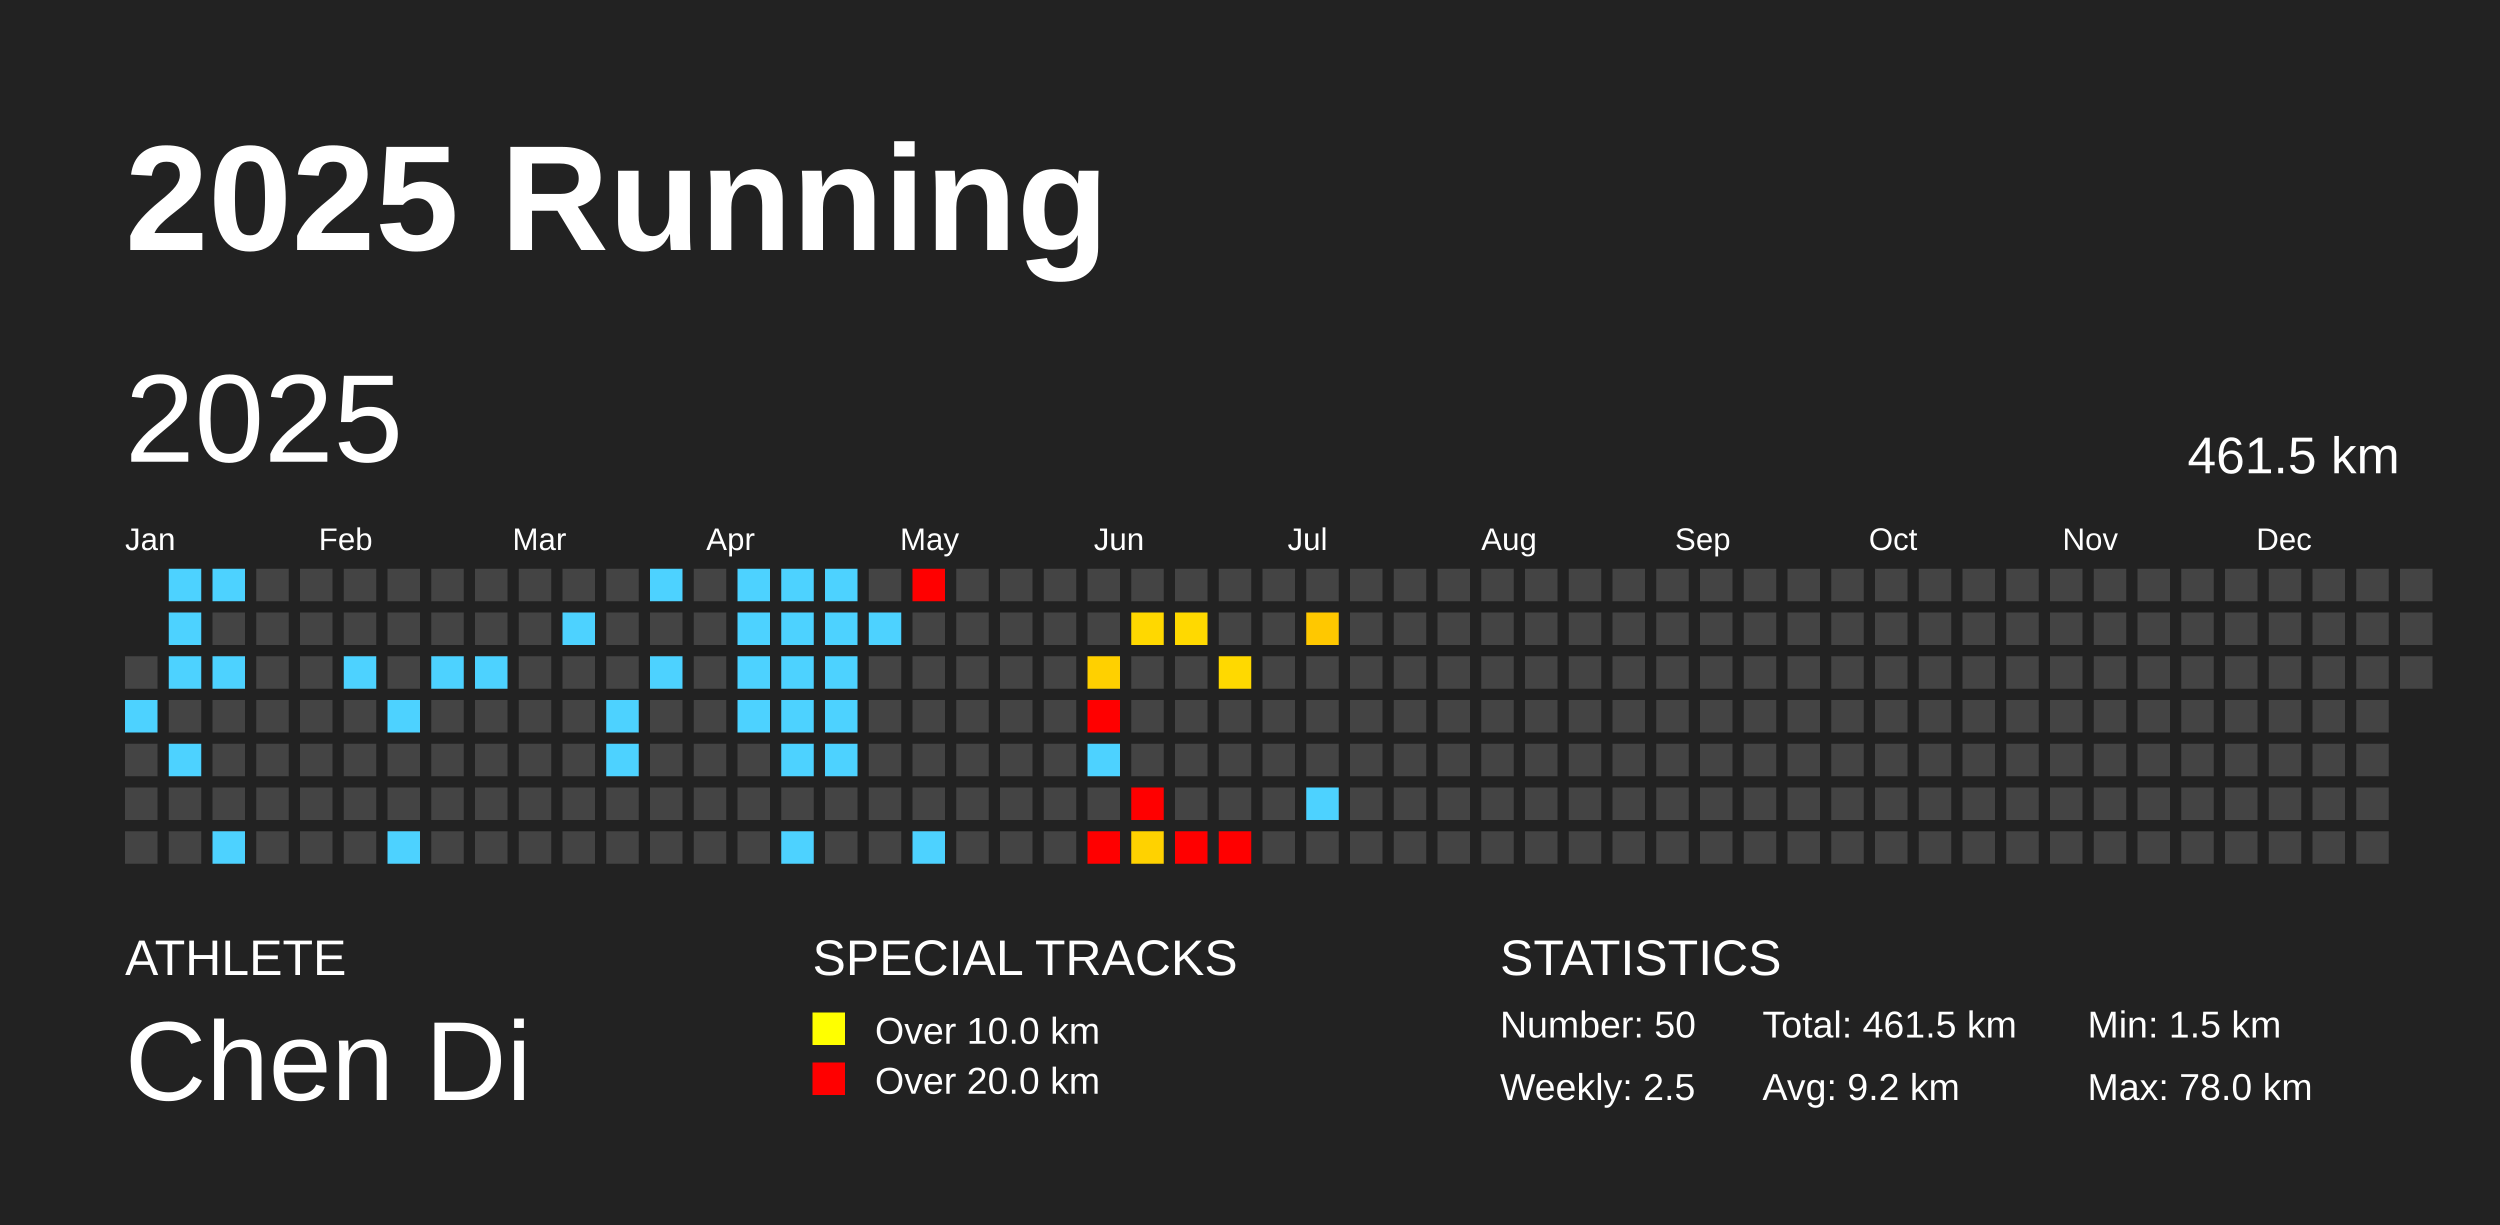
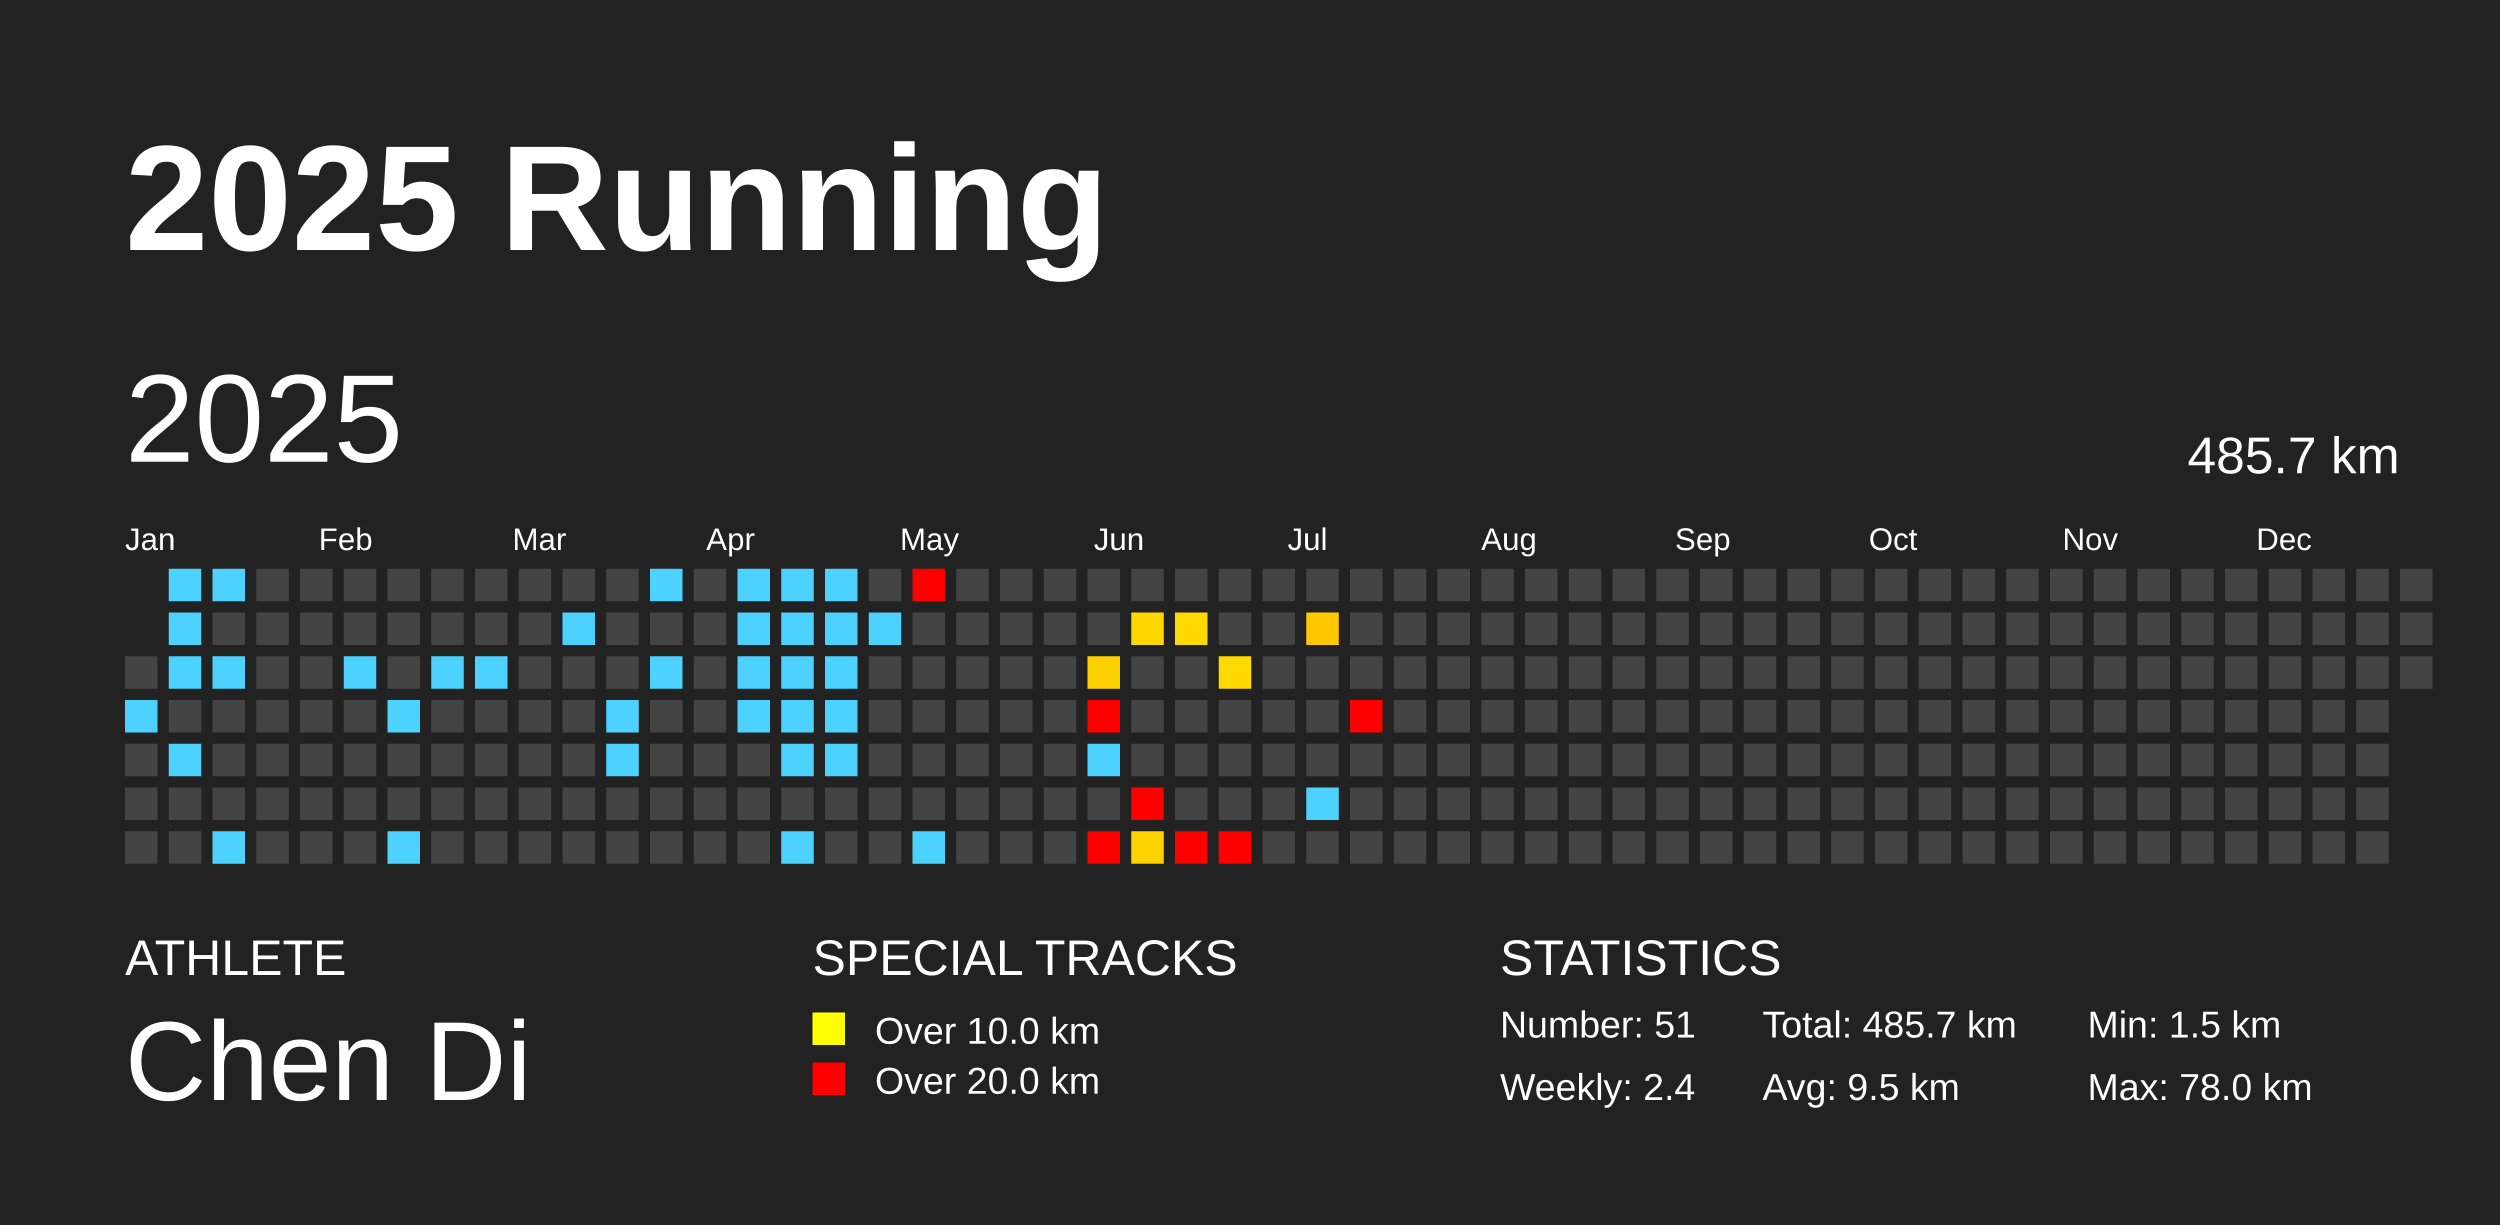
<svg xmlns="http://www.w3.org/2000/svg" baseProfile="full" height="98mm" version="1.1" viewBox="0,0,200,98" width="200mm">
  <defs />
  <rect fill="#222222" height="98" width="200" x="0" y="0" />
  <text fill="#FFFFFF" style="font-size:12px; font-family:Arial; font-weight:bold;" x="10" y="20">2025 Running</text>
  <text fill="#FFFFFF" style="font-size:4px; font-family:Arial" x="10" y="78">ATHLETE</text>
  <text fill="#FFFFFF" style="font-size:9px; font-family:Arial" x="10" y="88">Chen Di</text>
  <text fill="#FFFFFF" style="font-size:4px; font-family:Arial" x="65" y="78">SPECIAL TRACKS</text>
  <rect fill="yellow" height="2.6" width="2.6" x="65" y="81" />
  <text fill="#FFFFFF" style="font-size:3px; font-family:Arial" x="70" y="83.5">Over 10.0 km</text>
  <rect fill="red" height="2.6" width="2.6" x="65" y="85" />
  <text fill="#FFFFFF" style="font-size:3px; font-family:Arial" x="70" y="87.5">Over 20.0 km</text>
  <text fill="#FFFFFF" style="font-size:4px; font-family:Arial" x="120" y="78">STATISTICS</text>
-   <text fill="#FFFFFF" style="font-size:3px; font-family:Arial" x="120" y="83">Number: 50</text>
-   <text fill="#FFFFFF" style="font-size:3px; font-family:Arial" x="120" y="88">Weekly: 2.5</text>
-   <text fill="#FFFFFF" style="font-size:3px; font-family:Arial" x="141" y="83">Total: 461.5 km</text>
-   <text fill="#FFFFFF" style="font-size:3px; font-family:Arial" x="141" y="88">Avg: 9.2 km</text>
+   <text fill="#FFFFFF" style="font-size:3px; font-family:Arial" x="120" y="83">Number: 51</text>
+   <text fill="#FFFFFF" style="font-size:3px; font-family:Arial" x="120" y="88">Weekly: 2.4</text>
+   <text fill="#FFFFFF" style="font-size:3px; font-family:Arial" x="141" y="83">Total: 485.7 km</text>
+   <text fill="#FFFFFF" style="font-size:3px; font-family:Arial" x="141" y="88">Avg: 9.5 km</text>
  <text fill="#FFFFFF" style="font-size:3px; font-family:Arial" x="167" y="83">Min: 1.5 km</text>
  <text fill="#FFFFFF" style="font-size:3px; font-family:Arial" x="167" y="88">Max: 78.0 km</text>
  <text dominant-baseline="hanging" fill="#FFFFFF" style="font-size:10.0px; font-family:Arial;" x="10" y="30">2025</text>
-   <text dominant-baseline="hanging" fill="#FFFFFF" style="font-size:4.125px; font-family:Arial;" x="175" y="35">461.5 km</text>
+   <text dominant-baseline="hanging" fill="#FFFFFF" style="font-size:4.125px; font-family:Arial;" x="175" y="35">485.7 km</text>
  <text fill="#FFFFFF" style="font-size:2.5px; font-family:Arial" x="10.0" y="44">Jan</text>
  <text fill="#FFFFFF" style="font-size:2.5px; font-family:Arial" x="25.5" y="44">Feb</text>
  <text fill="#FFFFFF" style="font-size:2.5px; font-family:Arial" x="41.0" y="44">Mar</text>
  <text fill="#FFFFFF" style="font-size:2.5px; font-family:Arial" x="56.5" y="44">Apr</text>
  <text fill="#FFFFFF" style="font-size:2.5px; font-family:Arial" x="72.0" y="44">May</text>
  <text fill="#FFFFFF" style="font-size:2.5px; font-family:Arial" x="87.5" y="44">Jun</text>
  <text fill="#FFFFFF" style="font-size:2.5px; font-family:Arial" x="103.0" y="44">Jul</text>
  <text fill="#FFFFFF" style="font-size:2.5px; font-family:Arial" x="118.5" y="44">Aug</text>
  <text fill="#FFFFFF" style="font-size:2.5px; font-family:Arial" x="134.0" y="44">Sep</text>
  <text fill="#FFFFFF" style="font-size:2.5px; font-family:Arial" x="149.5" y="44">Oct</text>
  <text fill="#FFFFFF" style="font-size:2.5px; font-family:Arial" x="165.0" y="44">Nov</text>
  <text fill="#FFFFFF" style="font-size:2.5px; font-family:Arial" x="180.5" y="44">Dec</text>
  <rect fill="#444444" height="2.6" width="2.6" x="10.0" y="52.5" />
  <rect fill="#4dd2ff" height="2.6" width="2.6" x="10.0" y="56.0" />
  <rect fill="#444444" height="2.6" width="2.6" x="10.0" y="59.5" />
  <rect fill="#444444" height="2.6" width="2.6" x="10.0" y="63.0" />
  <rect fill="#444444" height="2.6" width="2.6" x="10.0" y="66.5" />
  <rect fill="#4dd2ff" height="2.6" width="2.6" x="13.5" y="45.5" />
  <rect fill="#4dd2ff" height="2.6" width="2.6" x="13.5" y="49.0" />
  <rect fill="#4dd2ff" height="2.6" width="2.6" x="13.5" y="52.5" />
  <rect fill="#444444" height="2.6" width="2.6" x="13.5" y="56.0" />
  <rect fill="#4dd2ff" height="2.6" width="2.6" x="13.5" y="59.5" />
  <rect fill="#444444" height="2.6" width="2.6" x="13.5" y="63.0" />
  <rect fill="#444444" height="2.6" width="2.6" x="13.5" y="66.5" />
  <rect fill="#4dd2ff" height="2.6" width="2.6" x="17.0" y="45.5" />
  <rect fill="#444444" height="2.6" width="2.6" x="17.0" y="49.0" />
  <rect fill="#4dd2ff" height="2.6" width="2.6" x="17.0" y="52.5" />
  <rect fill="#444444" height="2.6" width="2.6" x="17.0" y="56.0" />
  <rect fill="#444444" height="2.6" width="2.6" x="17.0" y="59.5" />
  <rect fill="#444444" height="2.6" width="2.6" x="17.0" y="63.0" />
  <rect fill="#4dd2ff" height="2.6" width="2.6" x="17.0" y="66.5" />
  <rect fill="#444444" height="2.6" width="2.6" x="20.5" y="45.5" />
  <rect fill="#444444" height="2.6" width="2.6" x="20.5" y="49.0" />
  <rect fill="#444444" height="2.6" width="2.6" x="20.5" y="52.5" />
  <rect fill="#444444" height="2.6" width="2.6" x="20.5" y="56.0" />
  <rect fill="#444444" height="2.6" width="2.6" x="20.5" y="59.5" />
  <rect fill="#444444" height="2.6" width="2.6" x="20.5" y="63.0" />
  <rect fill="#444444" height="2.6" width="2.6" x="20.5" y="66.5" />
  <rect fill="#444444" height="2.6" width="2.6" x="24.0" y="45.5" />
  <rect fill="#444444" height="2.6" width="2.6" x="24.0" y="49.0" />
  <rect fill="#444444" height="2.6" width="2.6" x="24.0" y="52.5" />
  <rect fill="#444444" height="2.6" width="2.6" x="24.0" y="56.0" />
  <rect fill="#444444" height="2.6" width="2.6" x="24.0" y="59.5" />
  <rect fill="#444444" height="2.6" width="2.6" x="24.0" y="63.0" />
  <rect fill="#444444" height="2.6" width="2.6" x="24.0" y="66.5" />
  <rect fill="#444444" height="2.6" width="2.6" x="27.5" y="45.5" />
  <rect fill="#444444" height="2.6" width="2.6" x="27.5" y="49.0" />
  <rect fill="#4dd2ff" height="2.6" width="2.6" x="27.5" y="52.5" />
  <rect fill="#444444" height="2.6" width="2.6" x="27.5" y="56.0" />
  <rect fill="#444444" height="2.6" width="2.6" x="27.5" y="59.5" />
  <rect fill="#444444" height="2.6" width="2.6" x="27.5" y="63.0" />
  <rect fill="#444444" height="2.6" width="2.6" x="27.5" y="66.5" />
  <rect fill="#444444" height="2.6" width="2.6" x="31.0" y="45.5" />
  <rect fill="#444444" height="2.6" width="2.6" x="31.0" y="49.0" />
  <rect fill="#444444" height="2.6" width="2.6" x="31.0" y="52.5" />
  <rect fill="#4dd2ff" height="2.6" width="2.6" x="31.0" y="56.0" />
  <rect fill="#444444" height="2.6" width="2.6" x="31.0" y="59.5" />
  <rect fill="#444444" height="2.6" width="2.6" x="31.0" y="63.0" />
  <rect fill="#4dd2ff" height="2.6" width="2.6" x="31.0" y="66.5" />
  <rect fill="#444444" height="2.6" width="2.6" x="34.5" y="45.5" />
  <rect fill="#444444" height="2.6" width="2.6" x="34.5" y="49.0" />
  <rect fill="#4dd2ff" height="2.6" width="2.6" x="34.5" y="52.5" />
  <rect fill="#444444" height="2.6" width="2.6" x="34.5" y="56.0" />
  <rect fill="#444444" height="2.6" width="2.6" x="34.5" y="59.5" />
  <rect fill="#444444" height="2.6" width="2.6" x="34.5" y="63.0" />
  <rect fill="#444444" height="2.6" width="2.6" x="34.5" y="66.5" />
  <rect fill="#444444" height="2.6" width="2.6" x="38.0" y="45.5" />
  <rect fill="#444444" height="2.6" width="2.6" x="38.0" y="49.0" />
  <rect fill="#4dd2ff" height="2.6" width="2.6" x="38.0" y="52.5" />
  <rect fill="#444444" height="2.6" width="2.6" x="38.0" y="56.0" />
  <rect fill="#444444" height="2.6" width="2.6" x="38.0" y="59.5" />
  <rect fill="#444444" height="2.6" width="2.6" x="38.0" y="63.0" />
  <rect fill="#444444" height="2.6" width="2.6" x="38.0" y="66.5" />
  <rect fill="#444444" height="2.6" width="2.6" x="41.5" y="45.5" />
  <rect fill="#444444" height="2.6" width="2.6" x="41.5" y="49.0" />
  <rect fill="#444444" height="2.6" width="2.6" x="41.5" y="52.5" />
  <rect fill="#444444" height="2.6" width="2.6" x="41.5" y="56.0" />
  <rect fill="#444444" height="2.6" width="2.6" x="41.5" y="59.5" />
  <rect fill="#444444" height="2.6" width="2.6" x="41.5" y="63.0" />
  <rect fill="#444444" height="2.6" width="2.6" x="41.5" y="66.5" />
  <rect fill="#444444" height="2.6" width="2.6" x="45.0" y="45.5" />
  <rect fill="#4dd2ff" height="2.6" width="2.6" x="45.0" y="49.0" />
  <rect fill="#444444" height="2.6" width="2.6" x="45.0" y="52.5" />
  <rect fill="#444444" height="2.6" width="2.6" x="45.0" y="56.0" />
  <rect fill="#444444" height="2.6" width="2.6" x="45.0" y="59.5" />
  <rect fill="#444444" height="2.6" width="2.6" x="45.0" y="63.0" />
  <rect fill="#444444" height="2.6" width="2.6" x="45.0" y="66.5" />
  <rect fill="#444444" height="2.6" width="2.6" x="48.5" y="45.5" />
  <rect fill="#444444" height="2.6" width="2.6" x="48.5" y="49.0" />
  <rect fill="#444444" height="2.6" width="2.6" x="48.5" y="52.5" />
  <rect fill="#4dd2ff" height="2.6" width="2.6" x="48.5" y="56.0" />
  <rect fill="#4dd2ff" height="2.6" width="2.6" x="48.5" y="59.5" />
  <rect fill="#444444" height="2.6" width="2.6" x="48.5" y="63.0" />
  <rect fill="#444444" height="2.6" width="2.6" x="48.5" y="66.5" />
  <rect fill="#4dd2ff" height="2.6" width="2.6" x="52.0" y="45.5" />
  <rect fill="#444444" height="2.6" width="2.6" x="52.0" y="49.0" />
  <rect fill="#4dd2ff" height="2.6" width="2.6" x="52.0" y="52.5" />
  <rect fill="#444444" height="2.6" width="2.6" x="52.0" y="56.0" />
  <rect fill="#444444" height="2.6" width="2.6" x="52.0" y="59.5" />
  <rect fill="#444444" height="2.6" width="2.6" x="52.0" y="63.0" />
  <rect fill="#444444" height="2.6" width="2.6" x="52.0" y="66.5" />
  <rect fill="#444444" height="2.6" width="2.6" x="55.5" y="45.5" />
  <rect fill="#444444" height="2.6" width="2.6" x="55.5" y="49.0" />
  <rect fill="#444444" height="2.6" width="2.6" x="55.5" y="52.5" />
  <rect fill="#444444" height="2.6" width="2.6" x="55.5" y="56.0" />
  <rect fill="#444444" height="2.6" width="2.6" x="55.5" y="59.5" />
  <rect fill="#444444" height="2.6" width="2.6" x="55.5" y="63.0" />
  <rect fill="#444444" height="2.6" width="2.6" x="55.5" y="66.5" />
  <rect fill="#4dd2ff" height="2.6" width="2.6" x="59.0" y="45.5" />
  <rect fill="#4dd2ff" height="2.6" width="2.6" x="59.0" y="49.0" />
  <rect fill="#4dd2ff" height="2.6" width="2.6" x="59.0" y="52.5" />
  <rect fill="#4dd2ff" height="2.6" width="2.6" x="59.0" y="56.0" />
  <rect fill="#444444" height="2.6" width="2.6" x="59.0" y="59.5" />
  <rect fill="#444444" height="2.6" width="2.6" x="59.0" y="63.0" />
  <rect fill="#444444" height="2.6" width="2.6" x="59.0" y="66.5" />
  <rect fill="#4dd2ff" height="2.6" width="2.6" x="62.5" y="45.5" />
  <rect fill="#4dd2ff" height="2.6" width="2.6" x="62.5" y="49.0" />
  <rect fill="#4dd2ff" height="2.6" width="2.6" x="62.5" y="52.5" />
  <rect fill="#4dd2ff" height="2.6" width="2.6" x="62.5" y="56.0" />
  <rect fill="#4dd2ff" height="2.6" width="2.6" x="62.5" y="59.5" />
  <rect fill="#444444" height="2.6" width="2.6" x="62.5" y="63.0" />
  <rect fill="#4dd2ff" height="2.6" width="2.6" x="62.5" y="66.5" />
  <rect fill="#4dd2ff" height="2.6" width="2.6" x="66.0" y="45.5" />
  <rect fill="#4dd2ff" height="2.6" width="2.6" x="66.0" y="49.0" />
  <rect fill="#4dd2ff" height="2.6" width="2.6" x="66.0" y="52.5" />
  <rect fill="#4dd2ff" height="2.6" width="2.6" x="66.0" y="56.0" />
  <rect fill="#4dd2ff" height="2.6" width="2.6" x="66.0" y="59.5" />
  <rect fill="#444444" height="2.6" width="2.6" x="66.0" y="63.0" />
  <rect fill="#444444" height="2.6" width="2.6" x="66.0" y="66.5" />
  <rect fill="#444444" height="2.6" width="2.6" x="69.5" y="45.5" />
  <rect fill="#4dd2ff" height="2.6" width="2.6" x="69.5" y="49.0" />
  <rect fill="#444444" height="2.6" width="2.6" x="69.5" y="52.5" />
  <rect fill="#444444" height="2.6" width="2.6" x="69.5" y="56.0" />
  <rect fill="#444444" height="2.6" width="2.6" x="69.5" y="59.5" />
  <rect fill="#444444" height="2.6" width="2.6" x="69.5" y="63.0" />
  <rect fill="#444444" height="2.6" width="2.6" x="69.5" y="66.5" />
  <rect fill="red" height="2.6" width="2.6" x="73.0" y="45.5" />
  <rect fill="#444444" height="2.6" width="2.6" x="73.0" y="49.0" />
  <rect fill="#444444" height="2.6" width="2.6" x="73.0" y="52.5" />
  <rect fill="#444444" height="2.6" width="2.6" x="73.0" y="56.0" />
  <rect fill="#444444" height="2.6" width="2.6" x="73.0" y="59.5" />
  <rect fill="#444444" height="2.6" width="2.6" x="73.0" y="63.0" />
  <rect fill="#4dd2ff" height="2.6" width="2.6" x="73.0" y="66.5" />
  <rect fill="#444444" height="2.6" width="2.6" x="76.5" y="45.5" />
  <rect fill="#444444" height="2.6" width="2.6" x="76.5" y="49.0" />
  <rect fill="#444444" height="2.6" width="2.6" x="76.5" y="52.5" />
  <rect fill="#444444" height="2.6" width="2.6" x="76.5" y="56.0" />
  <rect fill="#444444" height="2.6" width="2.6" x="76.5" y="59.5" />
  <rect fill="#444444" height="2.6" width="2.6" x="76.5" y="63.0" />
  <rect fill="#444444" height="2.6" width="2.6" x="76.5" y="66.5" />
  <rect fill="#444444" height="2.6" width="2.6" x="80.0" y="45.5" />
  <rect fill="#444444" height="2.6" width="2.6" x="80.0" y="49.0" />
  <rect fill="#444444" height="2.6" width="2.6" x="80.0" y="52.5" />
  <rect fill="#444444" height="2.6" width="2.6" x="80.0" y="56.0" />
  <rect fill="#444444" height="2.6" width="2.6" x="80.0" y="59.5" />
  <rect fill="#444444" height="2.6" width="2.6" x="80.0" y="63.0" />
  <rect fill="#444444" height="2.6" width="2.6" x="80.0" y="66.5" />
  <rect fill="#444444" height="2.6" width="2.6" x="83.5" y="45.5" />
  <rect fill="#444444" height="2.6" width="2.6" x="83.5" y="49.0" />
  <rect fill="#444444" height="2.6" width="2.6" x="83.5" y="52.5" />
  <rect fill="#444444" height="2.6" width="2.6" x="83.5" y="56.0" />
  <rect fill="#444444" height="2.6" width="2.6" x="83.5" y="59.5" />
  <rect fill="#444444" height="2.6" width="2.6" x="83.5" y="63.0" />
  <rect fill="#444444" height="2.6" width="2.6" x="83.5" y="66.5" />
  <rect fill="#444444" height="2.6" width="2.6" x="87.0" y="45.5" />
  <rect fill="#444444" height="2.6" width="2.6" x="87.0" y="49.0" />
  <rect fill="#ffd000" height="2.6" width="2.6" x="87.0" y="52.5" />
  <rect fill="red" height="2.6" width="2.6" x="87.0" y="56.0" />
  <rect fill="#4dd2ff" height="2.6" width="2.6" x="87.0" y="59.5" />
  <rect fill="#444444" height="2.6" width="2.6" x="87.0" y="63.0" />
  <rect fill="red" height="2.6" width="2.6" x="87.0" y="66.5" />
  <rect fill="#444444" height="2.6" width="2.6" x="90.5" y="45.5" />
  <rect fill="#ffd800" height="2.6" width="2.6" x="90.5" y="49.0" />
  <rect fill="#444444" height="2.6" width="2.6" x="90.5" y="52.5" />
  <rect fill="#444444" height="2.6" width="2.6" x="90.5" y="56.0" />
  <rect fill="#444444" height="2.6" width="2.6" x="90.5" y="59.5" />
  <rect fill="red" height="2.6" width="2.6" x="90.5" y="63.0" />
  <rect fill="#ffd200" height="2.6" width="2.6" x="90.5" y="66.5" />
  <rect fill="#444444" height="2.6" width="2.6" x="94.0" y="45.5" />
  <rect fill="#ffd900" height="2.6" width="2.6" x="94.0" y="49.0" />
  <rect fill="#444444" height="2.6" width="2.6" x="94.0" y="52.5" />
  <rect fill="#444444" height="2.6" width="2.6" x="94.0" y="56.0" />
  <rect fill="#444444" height="2.6" width="2.6" x="94.0" y="59.5" />
  <rect fill="#444444" height="2.6" width="2.6" x="94.0" y="63.0" />
  <rect fill="red" height="2.6" width="2.6" x="94.0" y="66.5" />
  <rect fill="#444444" height="2.6" width="2.6" x="97.5" y="45.5" />
  <rect fill="#444444" height="2.6" width="2.6" x="97.5" y="49.0" />
  <rect fill="#ffd900" height="2.6" width="2.6" x="97.5" y="52.5" />
  <rect fill="#444444" height="2.6" width="2.6" x="97.5" y="56.0" />
  <rect fill="#444444" height="2.6" width="2.6" x="97.5" y="59.5" />
  <rect fill="#444444" height="2.6" width="2.6" x="97.5" y="63.0" />
  <rect fill="red" height="2.6" width="2.6" x="97.5" y="66.5" />
  <rect fill="#444444" height="2.6" width="2.6" x="101.0" y="45.5" />
  <rect fill="#444444" height="2.6" width="2.6" x="101.0" y="49.0" />
  <rect fill="#444444" height="2.6" width="2.6" x="101.0" y="52.5" />
  <rect fill="#444444" height="2.6" width="2.6" x="101.0" y="56.0" />
  <rect fill="#444444" height="2.6" width="2.6" x="101.0" y="59.5" />
  <rect fill="#444444" height="2.6" width="2.6" x="101.0" y="63.0" />
  <rect fill="#444444" height="2.6" width="2.6" x="101.0" y="66.5" />
  <rect fill="#444444" height="2.6" width="2.6" x="104.5" y="45.5" />
  <rect fill="#ffc800" height="2.6" width="2.6" x="104.5" y="49.0" />
  <rect fill="#444444" height="2.6" width="2.6" x="104.5" y="52.5" />
  <rect fill="#444444" height="2.6" width="2.6" x="104.5" y="56.0" />
  <rect fill="#444444" height="2.6" width="2.6" x="104.5" y="59.5" />
  <rect fill="#4dd2ff" height="2.6" width="2.6" x="104.5" y="63.0" />
  <rect fill="#444444" height="2.6" width="2.6" x="104.5" y="66.5" />
  <rect fill="#444444" height="2.6" width="2.6" x="108.0" y="45.5" />
  <rect fill="#444444" height="2.6" width="2.6" x="108.0" y="49.0" />
  <rect fill="#444444" height="2.6" width="2.6" x="108.0" y="52.5" />
-   <rect fill="#444444" height="2.6" width="2.6" x="108.0" y="56.0" />
+   <rect fill="red" height="2.6" width="2.6" x="108.0" y="56.0" />
  <rect fill="#444444" height="2.6" width="2.6" x="108.0" y="59.5" />
  <rect fill="#444444" height="2.6" width="2.6" x="108.0" y="63.0" />
  <rect fill="#444444" height="2.6" width="2.6" x="108.0" y="66.5" />
  <rect fill="#444444" height="2.6" width="2.6" x="111.5" y="45.5" />
  <rect fill="#444444" height="2.6" width="2.6" x="111.5" y="49.0" />
  <rect fill="#444444" height="2.6" width="2.6" x="111.5" y="52.5" />
  <rect fill="#444444" height="2.6" width="2.6" x="111.5" y="56.0" />
  <rect fill="#444444" height="2.6" width="2.6" x="111.5" y="59.5" />
  <rect fill="#444444" height="2.6" width="2.6" x="111.5" y="63.0" />
  <rect fill="#444444" height="2.6" width="2.6" x="111.5" y="66.5" />
  <rect fill="#444444" height="2.6" width="2.6" x="115.0" y="45.5" />
  <rect fill="#444444" height="2.6" width="2.6" x="115.0" y="49.0" />
  <rect fill="#444444" height="2.6" width="2.6" x="115.0" y="52.5" />
  <rect fill="#444444" height="2.6" width="2.6" x="115.0" y="56.0" />
  <rect fill="#444444" height="2.6" width="2.6" x="115.0" y="59.5" />
  <rect fill="#444444" height="2.6" width="2.6" x="115.0" y="63.0" />
  <rect fill="#444444" height="2.6" width="2.6" x="115.0" y="66.5" />
  <rect fill="#444444" height="2.6" width="2.6" x="118.5" y="45.5" />
  <rect fill="#444444" height="2.6" width="2.6" x="118.5" y="49.0" />
  <rect fill="#444444" height="2.6" width="2.6" x="118.5" y="52.5" />
  <rect fill="#444444" height="2.6" width="2.6" x="118.5" y="56.0" />
  <rect fill="#444444" height="2.6" width="2.6" x="118.5" y="59.5" />
  <rect fill="#444444" height="2.6" width="2.6" x="118.5" y="63.0" />
  <rect fill="#444444" height="2.6" width="2.6" x="118.5" y="66.5" />
  <rect fill="#444444" height="2.6" width="2.6" x="122.0" y="45.5" />
  <rect fill="#444444" height="2.6" width="2.6" x="122.0" y="49.0" />
  <rect fill="#444444" height="2.6" width="2.6" x="122.0" y="52.5" />
  <rect fill="#444444" height="2.6" width="2.6" x="122.0" y="56.0" />
  <rect fill="#444444" height="2.6" width="2.6" x="122.0" y="59.5" />
  <rect fill="#444444" height="2.6" width="2.6" x="122.0" y="63.0" />
  <rect fill="#444444" height="2.6" width="2.6" x="122.0" y="66.5" />
  <rect fill="#444444" height="2.6" width="2.6" x="125.5" y="45.5" />
  <rect fill="#444444" height="2.6" width="2.6" x="125.5" y="49.0" />
  <rect fill="#444444" height="2.6" width="2.6" x="125.5" y="52.5" />
  <rect fill="#444444" height="2.6" width="2.6" x="125.5" y="56.0" />
  <rect fill="#444444" height="2.6" width="2.6" x="125.5" y="59.5" />
  <rect fill="#444444" height="2.6" width="2.6" x="125.5" y="63.0" />
  <rect fill="#444444" height="2.6" width="2.6" x="125.5" y="66.5" />
  <rect fill="#444444" height="2.6" width="2.6" x="129.0" y="45.5" />
  <rect fill="#444444" height="2.6" width="2.6" x="129.0" y="49.0" />
  <rect fill="#444444" height="2.6" width="2.6" x="129.0" y="52.5" />
  <rect fill="#444444" height="2.6" width="2.6" x="129.0" y="56.0" />
  <rect fill="#444444" height="2.6" width="2.6" x="129.0" y="59.5" />
  <rect fill="#444444" height="2.6" width="2.6" x="129.0" y="63.0" />
  <rect fill="#444444" height="2.6" width="2.6" x="129.0" y="66.5" />
  <rect fill="#444444" height="2.6" width="2.6" x="132.5" y="45.5" />
  <rect fill="#444444" height="2.6" width="2.6" x="132.5" y="49.0" />
  <rect fill="#444444" height="2.6" width="2.6" x="132.5" y="52.5" />
  <rect fill="#444444" height="2.6" width="2.6" x="132.5" y="56.0" />
  <rect fill="#444444" height="2.6" width="2.6" x="132.5" y="59.5" />
  <rect fill="#444444" height="2.6" width="2.6" x="132.5" y="63.0" />
  <rect fill="#444444" height="2.6" width="2.6" x="132.5" y="66.5" />
  <rect fill="#444444" height="2.6" width="2.6" x="136.0" y="45.5" />
  <rect fill="#444444" height="2.6" width="2.6" x="136.0" y="49.0" />
  <rect fill="#444444" height="2.6" width="2.6" x="136.0" y="52.5" />
  <rect fill="#444444" height="2.6" width="2.6" x="136.0" y="56.0" />
  <rect fill="#444444" height="2.6" width="2.6" x="136.0" y="59.5" />
  <rect fill="#444444" height="2.6" width="2.6" x="136.0" y="63.0" />
  <rect fill="#444444" height="2.6" width="2.6" x="136.0" y="66.5" />
  <rect fill="#444444" height="2.6" width="2.6" x="139.5" y="45.5" />
  <rect fill="#444444" height="2.6" width="2.6" x="139.5" y="49.0" />
  <rect fill="#444444" height="2.6" width="2.6" x="139.5" y="52.5" />
  <rect fill="#444444" height="2.6" width="2.6" x="139.5" y="56.0" />
  <rect fill="#444444" height="2.6" width="2.6" x="139.5" y="59.5" />
  <rect fill="#444444" height="2.6" width="2.6" x="139.5" y="63.0" />
  <rect fill="#444444" height="2.6" width="2.6" x="139.5" y="66.5" />
  <rect fill="#444444" height="2.6" width="2.6" x="143.0" y="45.5" />
  <rect fill="#444444" height="2.6" width="2.6" x="143.0" y="49.0" />
  <rect fill="#444444" height="2.6" width="2.6" x="143.0" y="52.5" />
  <rect fill="#444444" height="2.6" width="2.6" x="143.0" y="56.0" />
  <rect fill="#444444" height="2.6" width="2.6" x="143.0" y="59.5" />
  <rect fill="#444444" height="2.6" width="2.6" x="143.0" y="63.0" />
  <rect fill="#444444" height="2.6" width="2.6" x="143.0" y="66.5" />
  <rect fill="#444444" height="2.6" width="2.6" x="146.5" y="45.5" />
  <rect fill="#444444" height="2.6" width="2.6" x="146.5" y="49.0" />
  <rect fill="#444444" height="2.6" width="2.6" x="146.5" y="52.5" />
  <rect fill="#444444" height="2.6" width="2.6" x="146.5" y="56.0" />
  <rect fill="#444444" height="2.6" width="2.6" x="146.5" y="59.5" />
  <rect fill="#444444" height="2.6" width="2.6" x="146.5" y="63.0" />
  <rect fill="#444444" height="2.6" width="2.6" x="146.5" y="66.5" />
  <rect fill="#444444" height="2.6" width="2.6" x="150.0" y="45.5" />
  <rect fill="#444444" height="2.6" width="2.6" x="150.0" y="49.0" />
  <rect fill="#444444" height="2.6" width="2.6" x="150.0" y="52.5" />
  <rect fill="#444444" height="2.6" width="2.6" x="150.0" y="56.0" />
  <rect fill="#444444" height="2.6" width="2.6" x="150.0" y="59.5" />
  <rect fill="#444444" height="2.6" width="2.6" x="150.0" y="63.0" />
  <rect fill="#444444" height="2.6" width="2.6" x="150.0" y="66.5" />
  <rect fill="#444444" height="2.6" width="2.6" x="153.5" y="45.5" />
  <rect fill="#444444" height="2.6" width="2.6" x="153.5" y="49.0" />
  <rect fill="#444444" height="2.6" width="2.6" x="153.5" y="52.5" />
  <rect fill="#444444" height="2.6" width="2.6" x="153.5" y="56.0" />
  <rect fill="#444444" height="2.6" width="2.6" x="153.5" y="59.5" />
  <rect fill="#444444" height="2.6" width="2.6" x="153.5" y="63.0" />
  <rect fill="#444444" height="2.6" width="2.6" x="153.5" y="66.5" />
  <rect fill="#444444" height="2.6" width="2.6" x="157.0" y="45.5" />
  <rect fill="#444444" height="2.6" width="2.6" x="157.0" y="49.0" />
  <rect fill="#444444" height="2.6" width="2.6" x="157.0" y="52.5" />
  <rect fill="#444444" height="2.6" width="2.6" x="157.0" y="56.0" />
  <rect fill="#444444" height="2.6" width="2.6" x="157.0" y="59.5" />
  <rect fill="#444444" height="2.6" width="2.6" x="157.0" y="63.0" />
  <rect fill="#444444" height="2.6" width="2.6" x="157.0" y="66.5" />
  <rect fill="#444444" height="2.6" width="2.6" x="160.5" y="45.5" />
  <rect fill="#444444" height="2.6" width="2.6" x="160.5" y="49.0" />
  <rect fill="#444444" height="2.6" width="2.6" x="160.5" y="52.5" />
  <rect fill="#444444" height="2.6" width="2.6" x="160.5" y="56.0" />
  <rect fill="#444444" height="2.6" width="2.6" x="160.5" y="59.5" />
  <rect fill="#444444" height="2.6" width="2.6" x="160.5" y="63.0" />
  <rect fill="#444444" height="2.6" width="2.6" x="160.5" y="66.5" />
  <rect fill="#444444" height="2.6" width="2.6" x="164.0" y="45.5" />
  <rect fill="#444444" height="2.6" width="2.6" x="164.0" y="49.0" />
  <rect fill="#444444" height="2.6" width="2.6" x="164.0" y="52.5" />
  <rect fill="#444444" height="2.6" width="2.6" x="164.0" y="56.0" />
  <rect fill="#444444" height="2.6" width="2.6" x="164.0" y="59.5" />
  <rect fill="#444444" height="2.6" width="2.6" x="164.0" y="63.0" />
  <rect fill="#444444" height="2.6" width="2.6" x="164.0" y="66.5" />
  <rect fill="#444444" height="2.6" width="2.6" x="167.5" y="45.5" />
  <rect fill="#444444" height="2.6" width="2.6" x="167.5" y="49.0" />
  <rect fill="#444444" height="2.6" width="2.6" x="167.5" y="52.5" />
  <rect fill="#444444" height="2.6" width="2.6" x="167.5" y="56.0" />
  <rect fill="#444444" height="2.6" width="2.6" x="167.5" y="59.5" />
  <rect fill="#444444" height="2.6" width="2.6" x="167.5" y="63.0" />
  <rect fill="#444444" height="2.6" width="2.6" x="167.5" y="66.5" />
  <rect fill="#444444" height="2.6" width="2.6" x="171.0" y="45.5" />
  <rect fill="#444444" height="2.6" width="2.6" x="171.0" y="49.0" />
  <rect fill="#444444" height="2.6" width="2.6" x="171.0" y="52.5" />
  <rect fill="#444444" height="2.6" width="2.6" x="171.0" y="56.0" />
  <rect fill="#444444" height="2.6" width="2.6" x="171.0" y="59.5" />
  <rect fill="#444444" height="2.6" width="2.6" x="171.0" y="63.0" />
  <rect fill="#444444" height="2.6" width="2.6" x="171.0" y="66.5" />
  <rect fill="#444444" height="2.6" width="2.6" x="174.5" y="45.5" />
  <rect fill="#444444" height="2.6" width="2.6" x="174.5" y="49.0" />
  <rect fill="#444444" height="2.6" width="2.6" x="174.5" y="52.5" />
  <rect fill="#444444" height="2.6" width="2.6" x="174.5" y="56.0" />
  <rect fill="#444444" height="2.6" width="2.6" x="174.5" y="59.5" />
  <rect fill="#444444" height="2.6" width="2.6" x="174.5" y="63.0" />
  <rect fill="#444444" height="2.6" width="2.6" x="174.5" y="66.5" />
  <rect fill="#444444" height="2.6" width="2.6" x="178.0" y="45.5" />
  <rect fill="#444444" height="2.6" width="2.6" x="178.0" y="49.0" />
  <rect fill="#444444" height="2.6" width="2.6" x="178.0" y="52.5" />
  <rect fill="#444444" height="2.6" width="2.6" x="178.0" y="56.0" />
  <rect fill="#444444" height="2.6" width="2.6" x="178.0" y="59.5" />
  <rect fill="#444444" height="2.6" width="2.6" x="178.0" y="63.0" />
  <rect fill="#444444" height="2.6" width="2.6" x="178.0" y="66.5" />
  <rect fill="#444444" height="2.6" width="2.6" x="181.5" y="45.5" />
  <rect fill="#444444" height="2.6" width="2.6" x="181.5" y="49.0" />
  <rect fill="#444444" height="2.6" width="2.6" x="181.5" y="52.5" />
  <rect fill="#444444" height="2.6" width="2.6" x="181.5" y="56.0" />
  <rect fill="#444444" height="2.6" width="2.6" x="181.5" y="59.5" />
  <rect fill="#444444" height="2.6" width="2.6" x="181.5" y="63.0" />
  <rect fill="#444444" height="2.6" width="2.6" x="181.5" y="66.5" />
  <rect fill="#444444" height="2.6" width="2.6" x="185.0" y="45.5" />
  <rect fill="#444444" height="2.6" width="2.6" x="185.0" y="49.0" />
  <rect fill="#444444" height="2.6" width="2.6" x="185.0" y="52.5" />
  <rect fill="#444444" height="2.6" width="2.6" x="185.0" y="56.0" />
  <rect fill="#444444" height="2.6" width="2.6" x="185.0" y="59.5" />
  <rect fill="#444444" height="2.6" width="2.6" x="185.0" y="63.0" />
  <rect fill="#444444" height="2.6" width="2.6" x="185.0" y="66.5" />
  <rect fill="#444444" height="2.6" width="2.6" x="188.5" y="45.5" />
  <rect fill="#444444" height="2.6" width="2.6" x="188.5" y="49.0" />
  <rect fill="#444444" height="2.6" width="2.6" x="188.5" y="52.5" />
  <rect fill="#444444" height="2.6" width="2.6" x="188.5" y="56.0" />
  <rect fill="#444444" height="2.6" width="2.6" x="188.5" y="59.5" />
  <rect fill="#444444" height="2.6" width="2.6" x="188.5" y="63.0" />
  <rect fill="#444444" height="2.6" width="2.6" x="188.5" y="66.5" />
  <rect fill="#444444" height="2.6" width="2.6" x="192.0" y="45.5" />
  <rect fill="#444444" height="2.6" width="2.6" x="192.0" y="49.0" />
  <rect fill="#444444" height="2.6" width="2.6" x="192.0" y="52.5" />
</svg>
